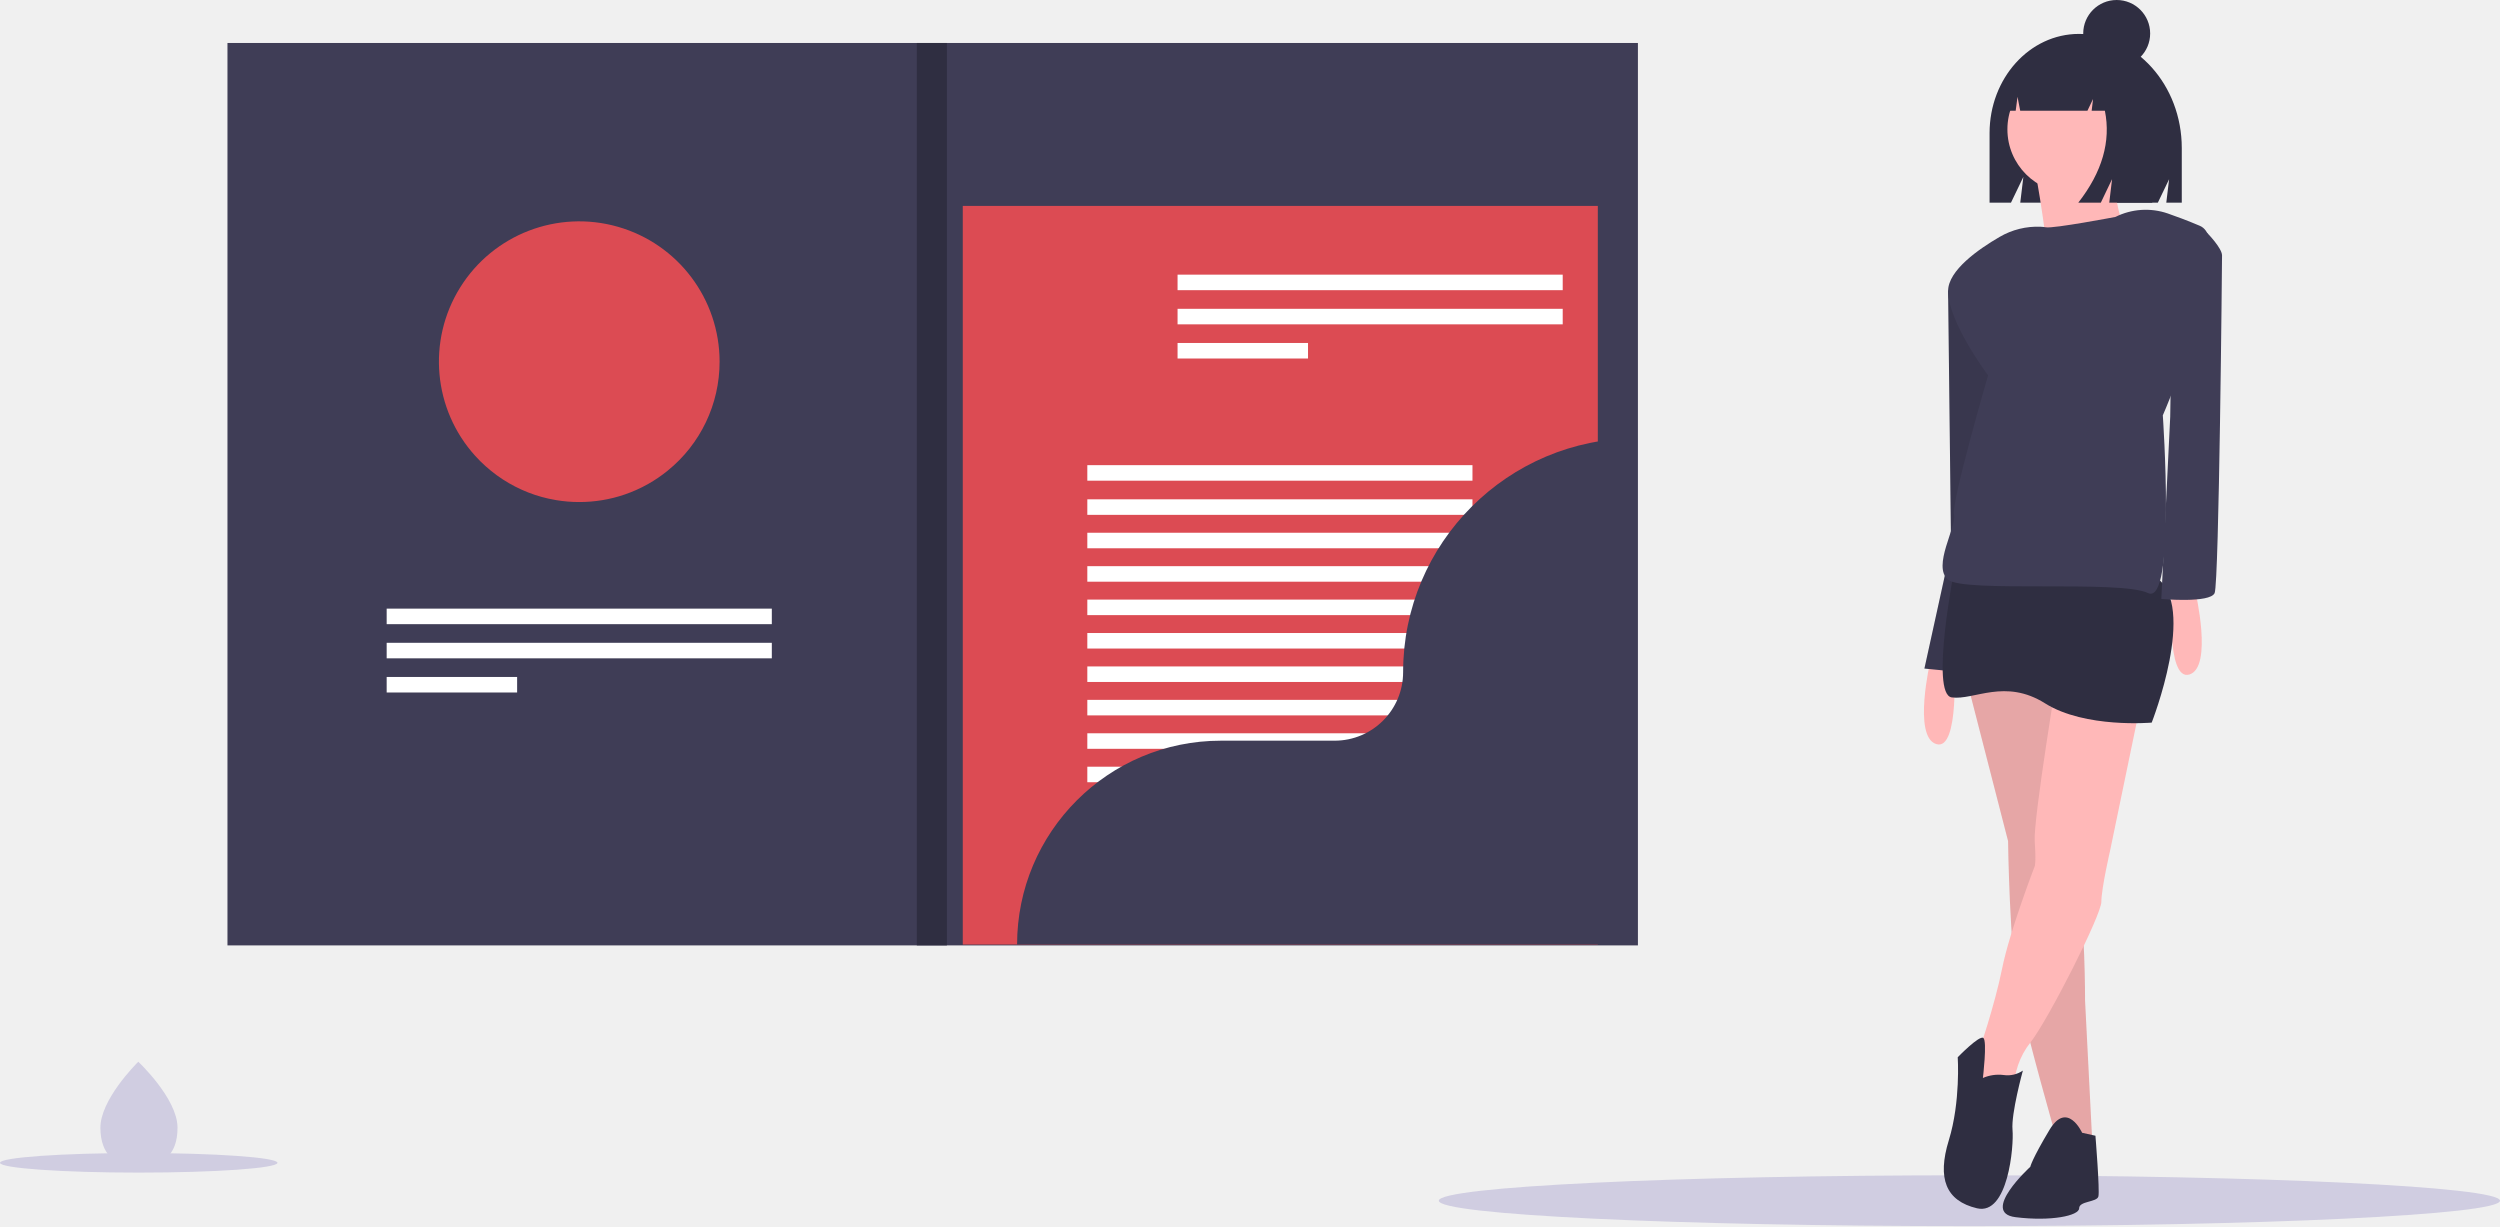
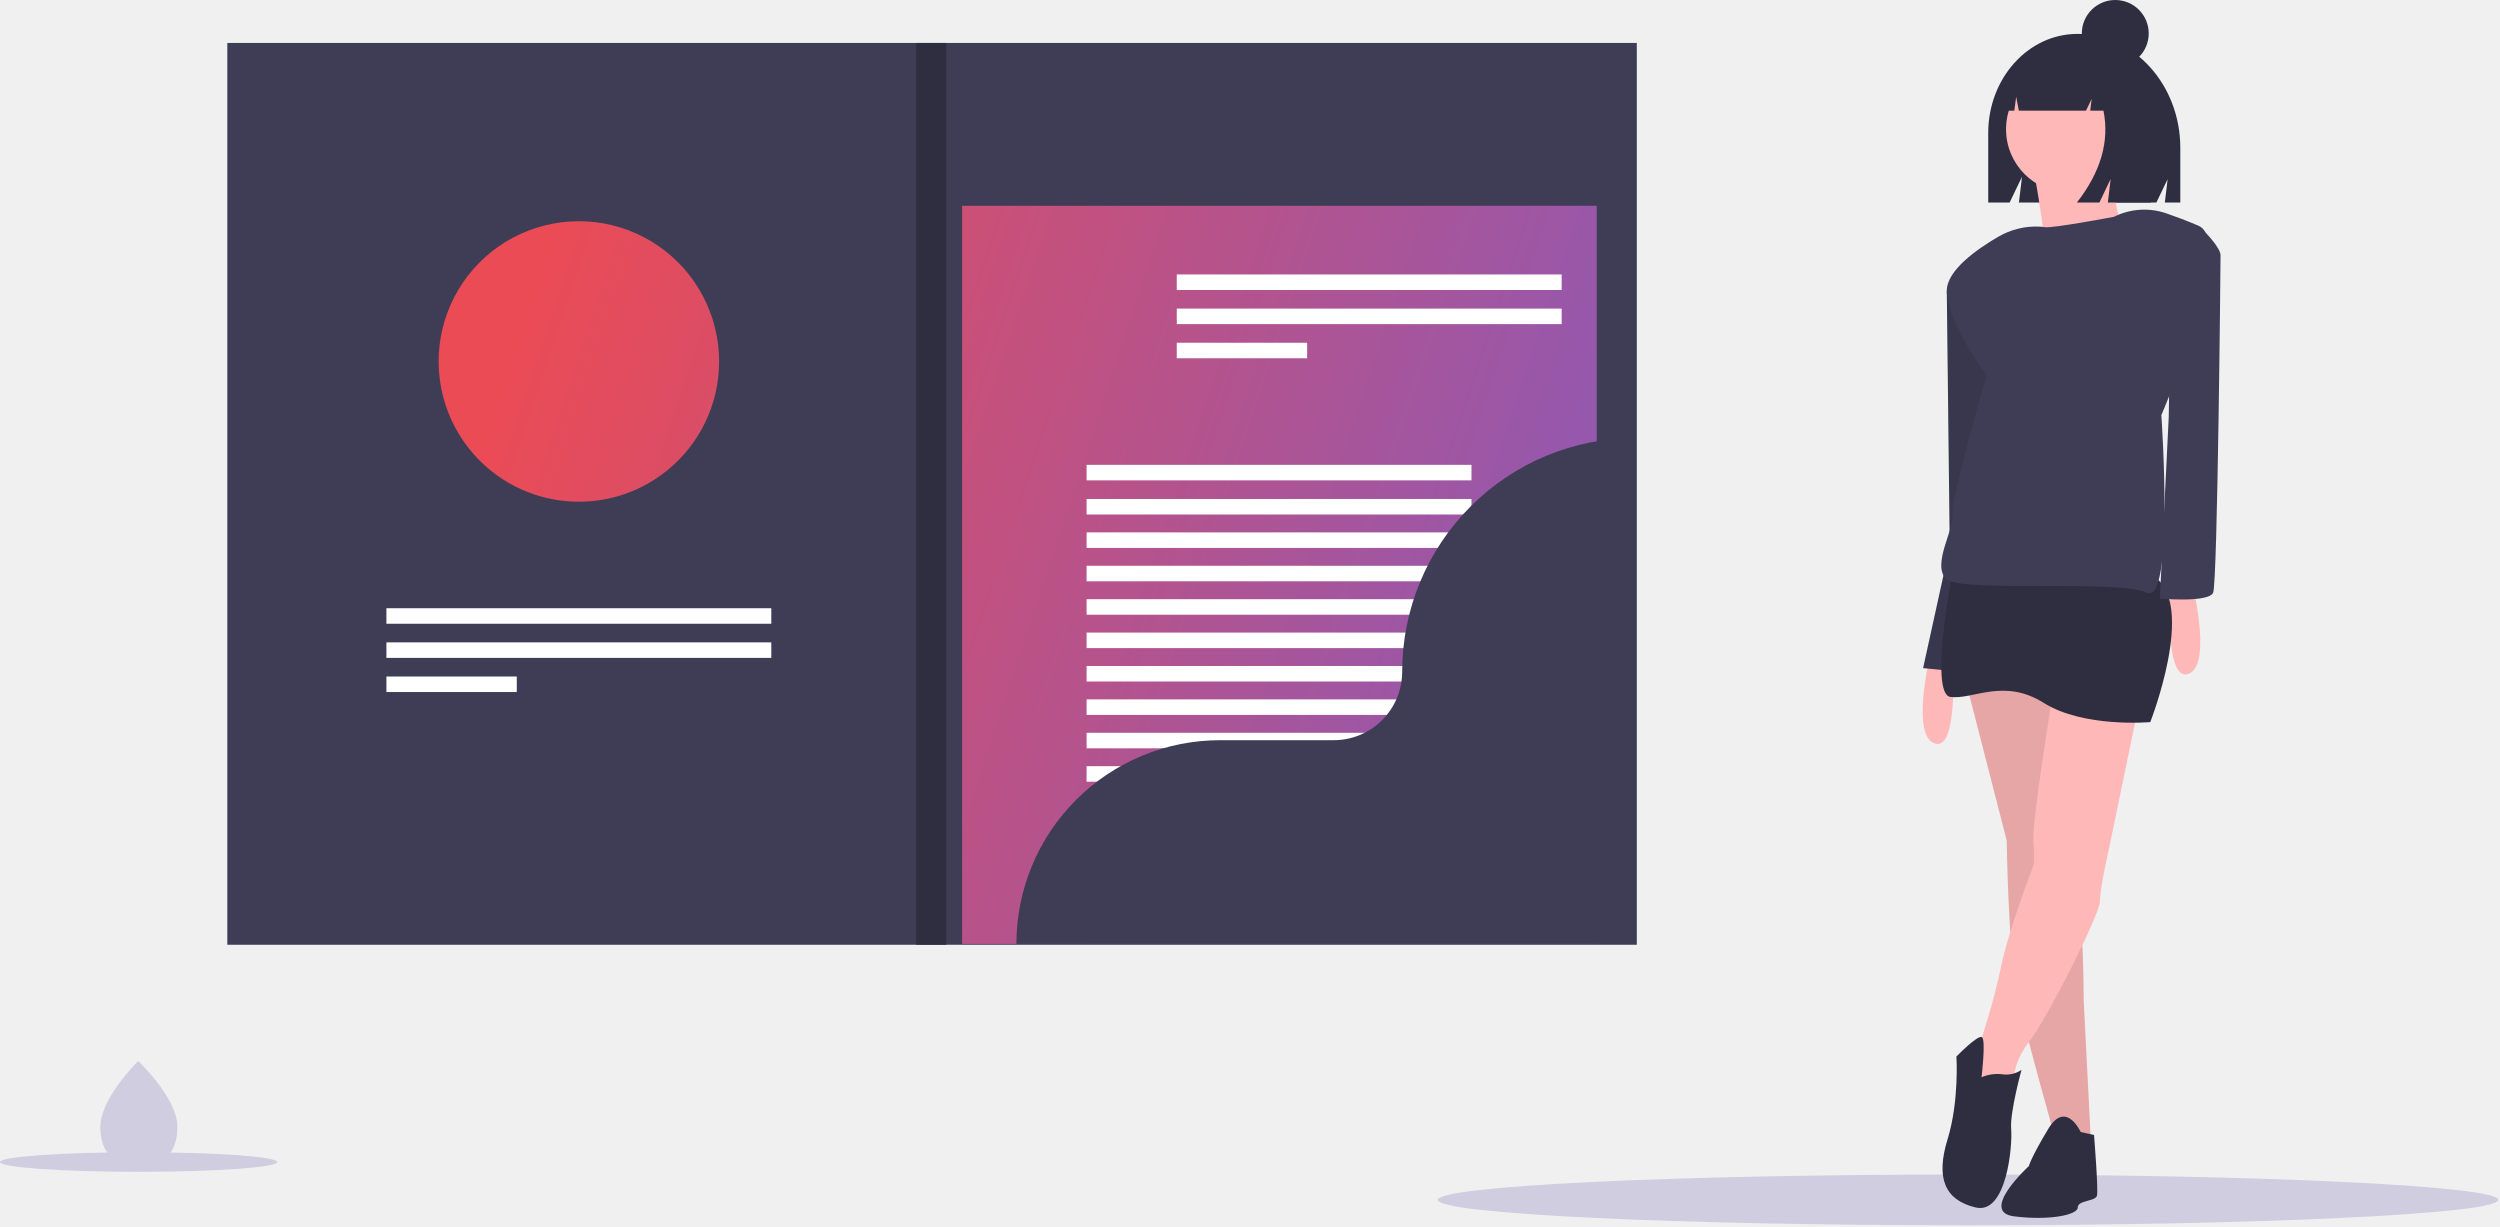
- <svg xmlns="http://www.w3.org/2000/svg" data-name="Layer 1" width="1081.272" height="530.317" viewBox="0 0 1081.272 530.317">
-   <ellipse cx="851.784" cy="519.317" rx="229.489" ry="11" fill="#d0cde1" />
-   <path d="M910.581,481.362l17.292,67.246s.64,47.392,4.483,65.965,16.651,63.403,16.651,63.403l15.37,2.562L961.175,617.775s0-37.786-3.202-46.111-9.607-93.503-9.607-93.503Z" transform="translate(-59.36377 -184.8414)" fill="#ffb8b8" />
-   <path d="M910.581,481.362l17.292,67.246s.64,47.392,4.483,65.965,16.651,63.403,16.651,63.403l15.37,2.562L961.175,617.775s0-37.786-3.202-46.111-9.607-93.503-9.607-93.503Z" transform="translate(-59.36377 -184.8414)" opacity="0.1" />
-   <path d="M958.522,199.51h-0c-21.348,0-38.653,19.205-38.653,42.897v30.1h9.257l5.359-11.152-1.34,11.152h59.502L997.52,262.368l-1.218,10.138h6.699V248.872C1003.001,221.61,983.087,199.51,958.522,199.51Z" transform="translate(-59.36377 -184.8414)" fill="#2f2e41" />
-   <path d="M894.25,470.795s-7.685,32.662,2.562,35.864,7.685-35.864,7.685-35.864Z" transform="translate(-59.36377 -184.8414)" fill="#ffb8b8" />
-   <polygon points="847.695 120.081 842.571 125.845 843.852 236.64 832.324 289.156 857.942 291.718 870.75 186.046 866.908 132.25 847.695 120.081" fill="#3f3d56" />
-   <polygon points="847.695 120.081 842.571 125.845 843.852 236.64 832.324 289.156 857.942 291.718 870.75 186.046 866.908 132.25 847.695 120.081" opacity="0.1" />
-   <circle cx="895.738" cy="55.942" r="27.517" fill="#ffb8b8" />
-   <path d="M939.325,257.293s8.072,41.826,4.403,46.229,38.891-8.072,38.891-8.072-13.942-28.618-6.604-44.761Z" transform="translate(-59.36377 -184.8414)" fill="#ffb8b8" />
-   <path d="M1008.887,440.695s7.685,32.662-2.562,35.864-7.685-35.864-7.685-35.864Z" transform="translate(-59.36377 -184.8414)" fill="#ffb8b8" />
-   <path d="M949.647,473.677s-10.887,65.324-10.247,74.931,0,10.887,0,10.887-10.887,28.179-14.09,44.19-10.247,36.505-10.247,36.505-8.326,18.573-1.281,18.573S930.434,656.201,930.434,656.201a32.706,32.706,0,0,1,7.045-20.389c7.685-9.711,30.741-55.182,30.741-60.946s3.843-22.415,3.843-22.415l14.73-71.088Z" transform="translate(-59.36377 -184.8414)" fill="#ffb8b8" />
-   <path d="M904.817,430.128S893.929,485.205,903.536,486.486s23.056-8.326,40.347,2.562,46.111,8.326,46.111,8.326,19.853-50.594,1.921-62.763S904.817,430.128,904.817,430.128Z" transform="translate(-59.36377 -184.8414)" fill="#2f2e41" />
-   <path d="M916.985,651.077a17.06,17.06,0,0,1,8.966-1.281,11.696,11.696,0,0,0,8.326-1.921s-5.123,18.573-4.483,25.617-1.921,37.145-15.37,33.943-17.292-12.809-12.168-29.46,3.843-35.864,3.843-35.864,9.347-9.654,11.078-8.35S916.985,651.077,916.985,651.077Z" transform="translate(-59.36377 -184.8414)" fill="#2f2e41" />
-   <path d="M959.894,674.774s-6.404-14.09-14.09-1.281-8.326,16.011-8.326,16.011-21.775,19.853-6.404,21.775,27.539-.64,27.539-3.843,7.685-2.562,8.326-5.123-1.281-26.258-1.281-26.258Z" transform="translate(-59.36377 -184.8414)" fill="#2f2e41" />
-   <path d="M974.304,278.665h0s-26.898,5.123-30.1,4.483a15.899,15.899,0,0,0-2.183-.232,32.366,32.366,0,0,0-17.876,4.433c-8.918,5.181-22.209,14.4-22.209,23.337,0,13.449,17.292,36.505,17.292,36.505s-16.011,55.077-14.73,60.201-9.607,22.415-2.562,28.179,74.29,0,86.459,5.764,6.404-76.852,6.404-76.852,32.662-74.931,16.011-81.976c-5.388-2.28-10.038-4.023-13.864-5.338A29.308,29.308,0,0,0,974.304,278.665Z" transform="translate(-59.36377 -184.8414)" fill="#3f3d56" />
-   <path d="M999.281,283.148l14.695,2.428s6.439,6.538,6.439,9.74-1.281,141.536-3.202,146.019-23.056,2.562-23.056,2.562L998,365.124Z" transform="translate(-59.36377 -184.8414)" fill="#3f3d56" />
-   <path d="M969.51,211.326a20.272,20.272,0,0,0-15.995-8.162h-.759c-14.632,0-26.493,13.24-26.493,29.572v0h4.903l.792-6.027,1.161,6.027h29.078l2.436-5.099-.609,5.099h5.72q4.004,19.885-11.506,39.77H967.982l4.872-10.197-1.218,10.197h18.575l3.654-23.454C993.866,231.487,983.66,216.593,969.51,211.326Z" transform="translate(-59.36377 -184.8414)" fill="#2f2e41" />
-   <circle cx="915.487" cy="14.477" r="14.477" fill="#2f2e41" />
-   <rect x="98.382" y="18.589" width="610.03" height="390.304" fill="#3f3d56" />
-   <rect x="416.407" y="89.06" width="274.658" height="319.471" fill="#dc4b53" />
-   <rect x="509.306" y="118.786" width="166.58" height="6.717" fill="#fff" />
-   <rect x="509.306" y="133.564" width="166.58" height="6.717" fill="#fff" />
-   <rect x="509.306" y="148.341" width="56.422" height="6.717" fill="#fff" />
-   <rect x="167.238" y="263.239" width="166.58" height="6.717" fill="#fff" />
-   <rect x="167.238" y="278.017" width="166.58" height="6.717" fill="#fff" />
-   <rect x="167.238" y="292.794" width="56.422" height="6.717" fill="#fff" />
-   <rect x="470.276" y="201.184" width="166.58" height="6.717" fill="#fff" />
-   <rect x="470.276" y="215.961" width="166.58" height="6.717" fill="#fff" />
-   <rect x="470.276" y="230.417" width="166.58" height="6.717" fill="#fff" />
-   <rect x="470.276" y="244.873" width="166.58" height="6.717" fill="#fff" />
-   <rect x="470.276" y="259.328" width="166.58" height="6.717" fill="#fff" />
-   <rect x="470.276" y="273.784" width="166.58" height="6.717" fill="#fff" />
-   <rect x="470.276" y="288.24" width="166.58" height="6.717" fill="#fff" />
-   <rect x="470.276" y="302.695" width="166.58" height="6.717" fill="#fff" />
-   <rect x="470.276" y="317.151" width="166.58" height="6.717" fill="#fff" />
-   <rect x="470.276" y="331.607" width="166.58" height="6.717" fill="#fff" />
-   <rect x="470.276" y="346.062" width="166.58" height="6.717" fill="#fff" />
-   <path d="M370.591,341.277a60.549,60.549,0,0,1-22.529,47.191,59.846,59.846,0,0,1-8.305,5.659,58.681,58.681,0,0,1-5.435,2.725,60.104,60.104,0,0,1-19.436,4.922q-2.472.206-4.994.202a59.982,59.982,0,0,1-9.931-.817c-1.156-.181-2.298-.405-3.426-.665a58.392,58.392,0,0,1-5.833-1.619,60.56,60.56,0,0,1-21.3-12.389,55.246,55.246,0,0,1-4.517-4.496A60.694,60.694,0,1,1,370.591,341.277Z" transform="translate(-59.36377 -184.8414)" fill="#dc4b53" />
-   <path d="M767.414,374.369A101.19,101.19,0,0,0,666.225,475.559v0a29.634,29.634,0,0,1-29.634,29.634H587.441a88.18,88.18,0,0,0-88.18,88.18v0h268.153V374.369Z" transform="translate(-59.36377 -184.8414)" fill="#3f3d56" />
-   <rect x="396.531" y="18.589" width="13.01" height="390.304" fill="#2f2e41" />
-   <path d="M136.138,672.428c.123,12.561-7.302,17.019-16.512,17.108q-.321.003-.639-.001-.64-.008-1.268-.046c-8.318-.507-14.822-5.055-14.936-16.736-.118-12.089,15.183-27.495,16.331-28.634l.002-.001c.044-.043.066-.065.066-.065S136.016,659.869,136.138,672.428Z" transform="translate(-59.36377 -184.8414)" fill="#d0cde1" />
-   <ellipse cx="60" cy="502.929" rx="60" ry="4.235" fill="#d0cde1" />
+ <svg xmlns="http://www.w3.org/2000/svg" width="1082" height="531" viewBox="0 0 1082 531" fill="none">
+   <g clip-path="url(#clip0_365_152)">
+     <path d="M851.786 530.317C978.529 530.317 1081.27 525.393 1081.27 519.317C1081.27 513.242 978.529 508.317 851.786 508.317C725.043 508.317 622.297 513.242 622.297 519.317C622.297 525.393 725.043 530.317 851.786 530.317Z" fill="#D0CDE1" />
+     <path d="M851.219 296.521L868.51 363.767C868.51 363.767 869.151 411.159 872.993 429.732C876.836 448.304 889.645 493.135 889.645 493.135L905.015 495.697L901.813 432.934C901.813 432.934 901.813 395.148 898.611 386.823C895.409 378.497 889.004 293.319 889.004 293.319L851.219 296.521Z" fill="#FFB8B8" />
+     <path opacity="0.1" d="M851.219 296.521L868.51 363.767C868.51 363.767 869.151 411.159 872.993 429.732C876.836 448.304 889.645 493.135 889.645 493.135L905.015 495.697L901.813 432.934C901.813 432.934 901.813 395.148 898.611 386.823C895.409 378.497 889.004 293.319 889.004 293.319L851.219 296.521Z" fill="black" />
+     <path d="M899.157 14.669H899.157C877.809 14.669 860.504 33.874 860.504 57.566V87.665H869.761L875.121 76.513L873.781 87.665H933.283L938.156 77.527L936.938 87.665H943.637V64.031C943.637 36.769 923.723 14.669 899.157 14.669Z" fill="#2F2E41" />
+     <path d="M834.888 285.954C834.888 285.954 827.203 318.616 837.45 321.818C847.696 325.021 845.135 285.954 845.135 285.954H834.888Z" fill="#FFB8B8" />
+     <path d="M847.695 120.081L842.571 125.845L843.852 236.64L832.324 289.156L857.942 291.718L870.75 186.046L866.908 132.25L847.695 120.081Z" fill="#3F3D56" />
+     <path opacity="0.1" d="M847.695 120.081L842.571 125.845L843.852 236.64L832.324 289.156L857.942 291.718L870.75 186.046L866.908 132.25L847.695 120.081Z" fill="black" />
+     <path d="M895.74 83.459C910.937 83.459 923.257 71.139 923.257 55.942C923.257 40.745 910.937 28.425 895.74 28.425C880.543 28.425 868.223 40.745 868.223 55.942C868.223 71.139 880.543 83.459 895.74 83.459Z" fill="#FFB8B8" />
+     <path d="M879.961 72.452C879.961 72.452 888.033 114.278 884.364 118.681C880.695 123.083 923.255 110.609 923.255 110.609C923.255 110.609 909.313 81.991 916.651 65.848L879.961 72.452Z" fill="#FFB8B8" />
+     <path d="M949.524 255.854C949.524 255.854 957.209 288.516 946.962 291.718C936.715 294.92 939.277 255.854 939.277 255.854H949.524Z" fill="#FFB8B8" />
+     <path d="M890.284 288.836C890.284 288.836 879.397 354.16 880.037 363.767C880.678 373.373 880.037 374.654 880.037 374.654C880.037 374.654 869.15 402.833 865.948 418.844C862.746 434.855 855.701 455.349 855.701 455.349C855.701 455.349 847.375 473.922 854.42 473.922C861.465 473.922 871.071 471.36 871.071 471.36C871.046 463.962 873.53 456.775 878.116 450.971C885.801 441.259 908.857 395.789 908.857 390.025C908.857 384.261 912.7 367.609 912.7 367.609L927.43 296.521L890.284 288.836Z" fill="#FFB8B8" />
+     <path d="M845.453 245.287C845.453 245.287 834.565 300.364 844.172 301.645C853.779 302.926 867.228 293.319 884.519 304.207C901.811 315.094 930.631 312.532 930.631 312.532C930.631 312.532 950.484 261.938 932.552 249.77C914.62 237.601 845.453 245.287 845.453 245.287Z" fill="#2F2E41" />
+     <path d="M857.622 466.236C860.441 465.009 863.539 464.566 866.588 464.955C869.506 465.387 872.48 464.701 874.914 463.034C874.914 463.034 869.79 481.606 870.431 488.651C871.071 495.696 868.509 525.796 855.06 522.594C841.611 519.392 837.769 509.785 842.892 493.134C848.015 476.483 846.735 457.27 846.735 457.27C846.735 457.27 856.081 447.615 857.812 448.92C859.543 450.225 857.622 466.236 857.622 466.236Z" fill="#2F2E41" />
+     <path d="M900.53 489.932C900.53 489.932 894.125 475.842 886.44 488.651C878.755 501.46 878.115 504.662 878.115 504.662C878.115 504.662 856.34 524.515 871.71 526.437C887.081 528.358 899.249 525.796 899.249 522.594C899.249 519.392 906.934 520.032 907.575 517.471C908.215 514.909 906.294 491.213 906.294 491.213L900.53 489.932Z" fill="#2F2E41" />
+     <path d="M914.941 93.823C914.941 93.823 888.042 98.947 884.84 98.306C884.119 98.179 883.389 98.102 882.657 98.075C876.395 97.79 870.184 99.33 864.781 102.508C855.862 107.689 842.571 116.908 842.571 125.845C842.571 139.294 859.863 162.35 859.863 162.35C859.863 162.35 843.852 217.427 845.133 222.551C846.414 227.674 835.527 244.966 842.571 250.73C849.616 256.494 916.862 250.73 929.03 256.494C941.198 262.258 935.434 179.642 935.434 179.642C935.434 179.642 968.097 104.711 951.445 97.666C946.057 95.386 941.407 93.643 937.581 92.328C933.897 91.06 929.997 90.539 926.11 90.796C922.223 91.053 918.426 92.082 914.941 93.823V93.823Z" fill="#3F3D56" />
+     <path d="M939.916 98.307L954.612 100.735C954.612 100.735 961.051 107.273 961.051 110.475C961.051 113.677 959.77 252.011 957.849 256.494C955.927 260.977 934.793 259.056 934.793 259.056L938.636 180.282L939.916 98.307Z" fill="#3F3D56" />
+     <path d="M910.145 26.485C908.285 23.987 905.875 21.951 903.101 20.536C900.327 19.12 897.264 18.363 894.15 18.322H893.391C878.76 18.322 866.898 31.562 866.898 47.895V47.895H871.801L872.593 41.868L873.754 47.895H902.831L905.267 42.796L904.658 47.895H910.379C913.048 61.151 909.213 74.408 898.873 87.664H908.617L913.489 77.467L912.271 87.664H930.847L934.501 64.21C934.501 46.645 924.295 31.751 910.145 26.485Z" fill="#2F2E41" />
+     <path d="M915.485 28.955C923.481 28.955 929.963 22.473 929.963 14.477C929.963 6.482 923.481 0 915.485 0C907.49 0 901.008 6.482 901.008 14.477C901.008 22.473 907.49 28.955 915.485 28.955Z" fill="#2F2E41" />
+     <path d="M708.413 18.589H98.383V408.892H708.413V18.589Z" fill="#3F3D56" />
+     <path fill-rule="evenodd" clip-rule="evenodd" d="M416.406 89.061H691.064V408.531H416.406V89.061ZM305.32 182.588C309.219 174.422 311.237 165.485 311.227 156.435C311.227 146.583 308.828 136.879 304.238 128.161C299.648 119.443 293.005 111.974 284.882 106.398C276.759 100.822 267.401 97.308 257.616 96.158C247.831 95.008 237.913 96.258 228.719 99.799C219.525 103.34 211.331 109.066 204.845 116.483C198.36 123.9 193.777 132.784 191.493 142.368C189.209 151.952 189.293 161.948 191.737 171.492C194.181 181.037 198.911 189.843 205.52 197.15C206.938 198.734 208.447 200.235 210.038 201.646C216.214 207.191 223.464 211.408 231.338 214.034C233.253 214.674 235.2 215.215 237.171 215.653C238.299 215.913 239.441 216.137 240.597 216.318C243.879 216.865 247.201 217.138 250.528 217.135C252.21 217.137 253.875 217.07 255.522 216.932C262.231 216.391 268.801 214.728 274.958 212.01C276.816 211.196 278.63 210.287 280.394 209.285C283.316 207.635 286.094 205.742 288.698 203.626C295.741 197.944 301.421 190.755 305.32 182.588Z" fill="url(#paint0_linear_365_152)" />
+     <path d="M675.885 118.786H509.305V125.503H675.885V118.786Z" fill="white" />
+     <path d="M675.885 133.563H509.305V140.28H675.885V133.563Z" fill="white" />
+     <path d="M565.727 148.341H509.305V155.058H565.727V148.341Z" fill="white" />
+     <path d="M333.819 263.239H167.238V269.956H333.819V263.239Z" fill="white" />
+     <path d="M333.819 278.017H167.238V284.734H333.819V278.017Z" fill="white" />
+     <path d="M223.661 292.794H167.238V299.511H223.661V292.794Z" fill="white" />
+     <path d="M636.858 201.184H470.277V207.901H636.858V201.184Z" fill="white" />
+     <path d="M636.858 215.961H470.277V222.678H636.858V215.961Z" fill="white" />
+     <path d="M636.858 230.417H470.277V237.134H636.858V230.417Z" fill="white" />
+     <path d="M636.858 244.872H470.277V251.589H636.858V244.872Z" fill="white" />
+     <path d="M636.858 259.328H470.277V266.045H636.858V259.328Z" fill="white" />
+     <path d="M636.858 273.784H470.277V280.501H636.858V273.784Z" fill="white" />
+     <path d="M636.858 288.239H470.277V294.956H636.858V288.239Z" fill="white" />
+     <path d="M636.858 302.695H470.277V309.412H636.858V302.695Z" fill="white" />
+     <path d="M636.858 317.151H470.277V323.868H636.858V317.151Z" fill="white" />
+     <path d="M636.858 331.606H470.277V338.323H636.858V331.606Z" fill="white" />
+     <path d="M636.858 346.062H470.277V352.779H636.858V346.062Z" fill="white" />
+     <path d="M708.051 189.527C681.214 189.527 655.476 200.188 636.499 219.165C617.523 238.142 606.862 263.88 606.862 290.717V290.717C606.862 298.577 603.739 306.114 598.182 311.672C592.624 317.229 585.087 320.351 577.228 320.351H528.078C516.498 320.351 505.032 322.632 494.333 327.064C483.635 331.495 473.914 337.99 465.726 346.178C457.537 354.367 451.042 364.088 446.611 374.786C442.179 385.484 439.898 396.951 439.898 408.531V408.531H708.051V189.527H708.051Z" fill="#3F3D56" />
+     <path d="M409.541 18.589H396.531V408.892H409.541V18.589Z" fill="#2F2E41" />
+     <path d="M76.774 487.587C76.896 500.148 69.472 504.606 60.261 504.695C60.047 504.698 59.835 504.697 59.623 504.695C59.196 504.69 58.773 504.674 58.355 504.649C50.036 504.141 43.533 499.594 43.419 487.912C43.301 475.824 58.602 460.417 59.75 459.278L59.752 459.277C59.795 459.234 59.818 459.212 59.818 459.212C59.818 459.212 76.651 475.028 76.774 487.587Z" fill="#D0CDE1" />
+     <path d="M60 507.164C93.137 507.164 120 505.268 120 502.929C120 500.59 93.137 498.693 60 498.693C26.863 498.693 0 500.59 0 502.929C0 505.268 26.863 507.164 60 507.164Z" fill="#D0CDE1" />
+   </g>
+   <defs>
+     <linearGradient id="paint0_linear_365_152" x1="189.84" y1="243.171" x2="661.604" y2="399.544" gradientUnits="userSpaceOnUse">
+       <stop stop-color="#EB4B55" />
+       <stop offset="1" stop-color="#8D59B5" />
+     </linearGradient>
+     <clipPath id="clip0_365_152">
+       <rect width="1081.27" height="530.317" fill="white" />
+     </clipPath>
+   </defs>
</svg>
